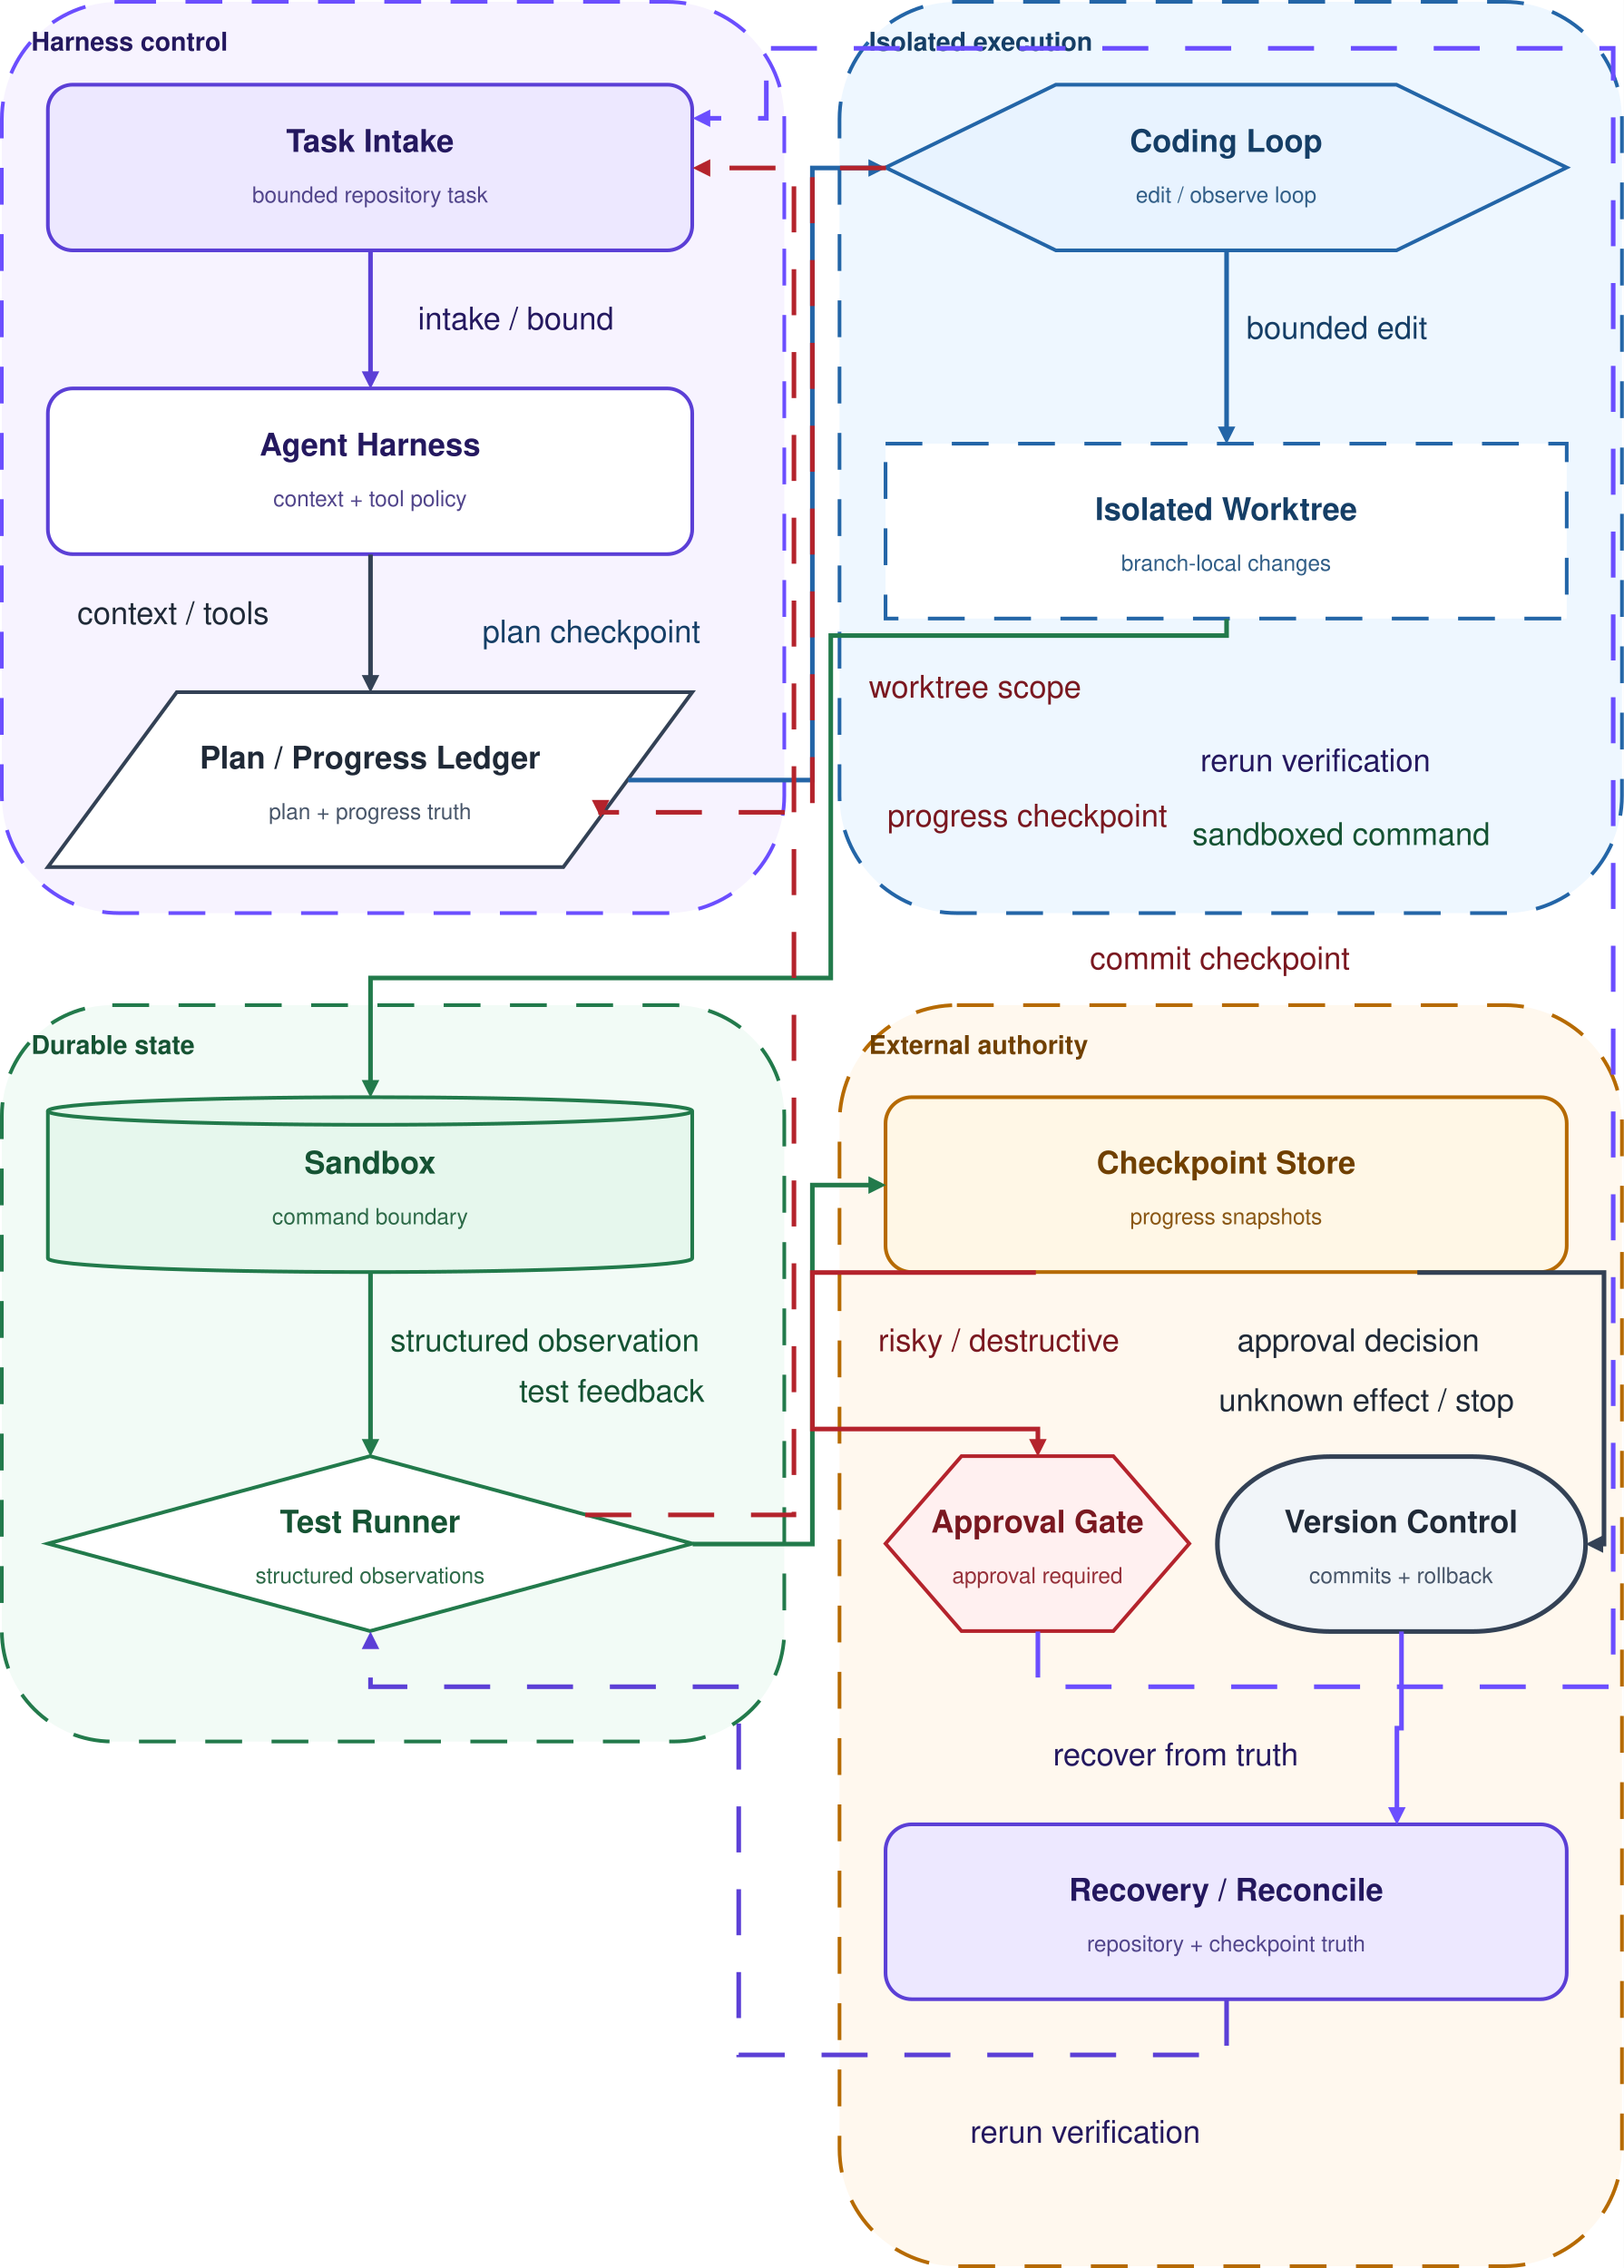
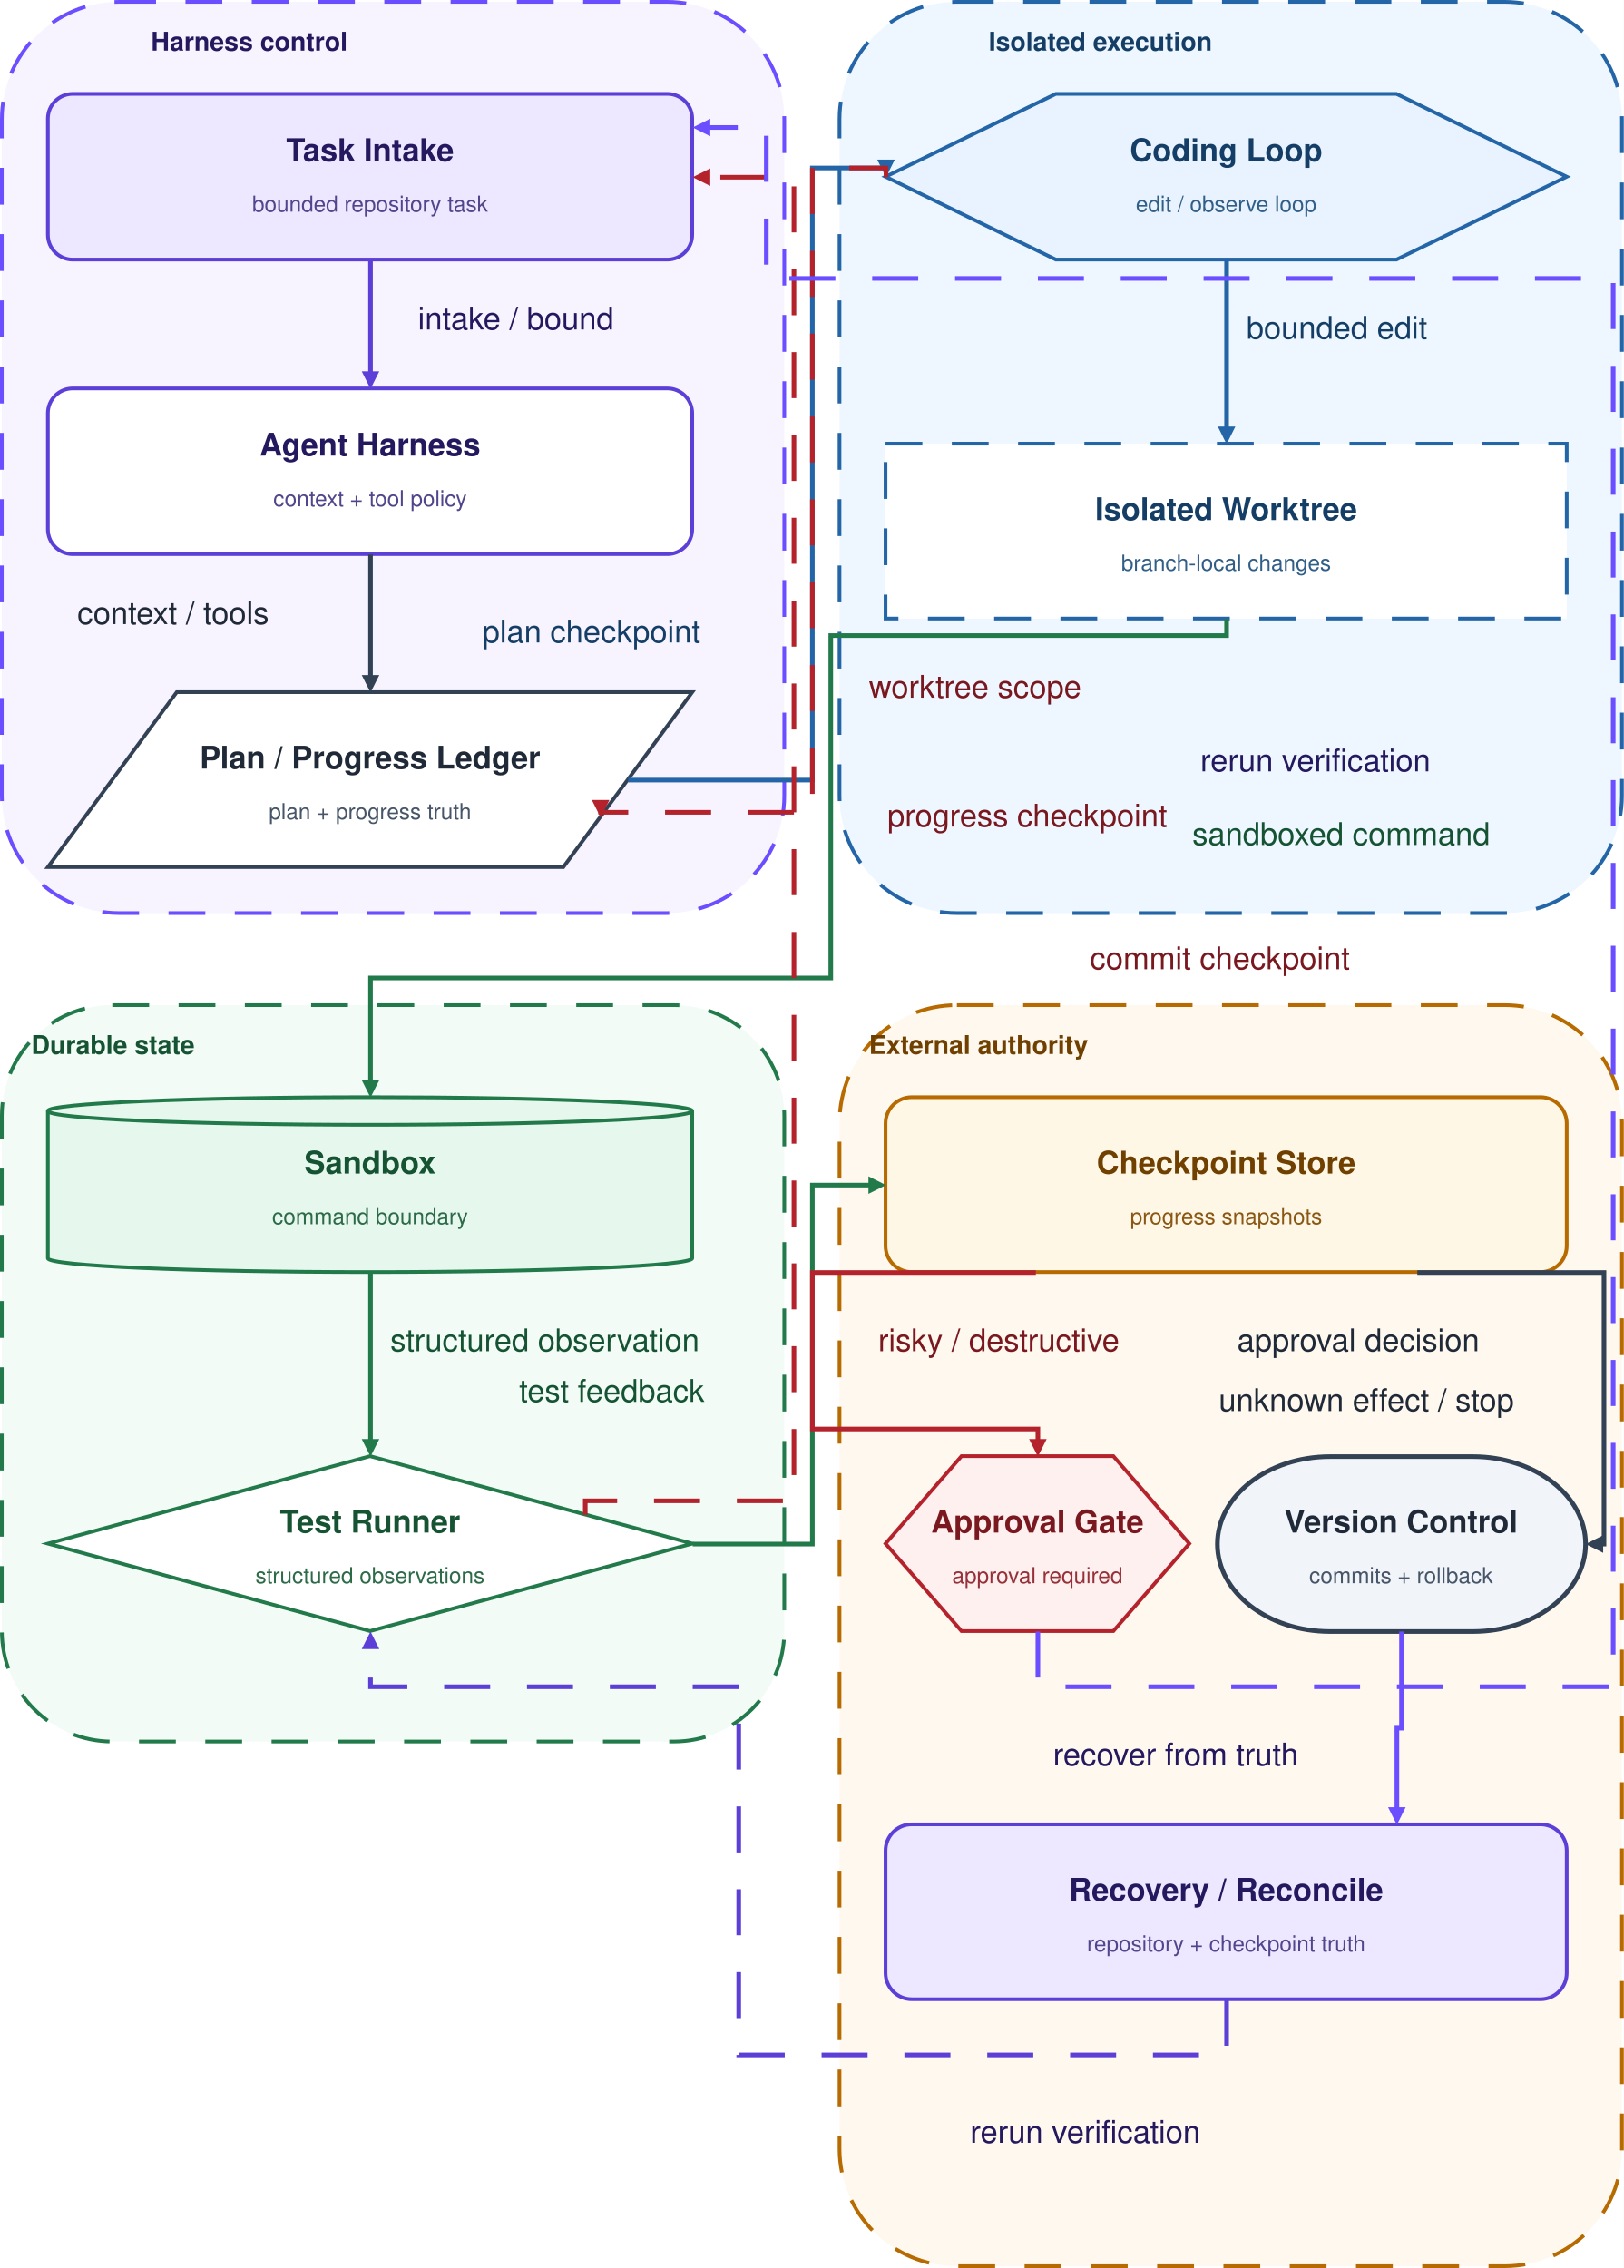
- <svg xmlns="http://www.w3.org/2000/svg" style="background:#fff;background-color:#fff;color-scheme:light" version="1.1" viewBox="0 0 1764 2464" role="img" aria-labelledby="long-running-coding-agent-title long-running-coding-agent-desc" data-source-sha256="a6babdfaa2c0c64e2d6d2e7bf95314b7bd96f525504ed4137e7889434c303cce" data-raw-sha256="6af9a18d1f5f53444a815b1fa4515deecced8ffe55053b9a1d8d52ec1abf30c9">
-   <style type="text/css">@supports (color: light-dark(#000, #fff)) { #ge-svg-EHeJmP2i03O4TAhAuiVe { --ge-adaptive-bg: light-dark(#ffffff, var(--ge-dark-color, #121212)); } }</style>
+ <svg xmlns="http://www.w3.org/2000/svg" style="background:#fff;background-color:#fff;color-scheme:light" version="1.1" viewBox="0 0 1764 2464" role="img" aria-labelledby="long-running-coding-agent-title long-running-coding-agent-desc" data-source-sha256="efee5aa66f905f6c624834c3c4e001d2659edfbd61cb2dd50f4712bf34ee3735" data-raw-sha256="200912026277f5bc51cf38735ca506a4529cecacd649fee135eb684d6272163c">
+   <style type="text/css">@supports (color: light-dark(#000, #fff)) { #ge-svg-z1A3mk6uD0RDm22-QeVE { --ge-adaptive-bg: light-dark(#ffffff, var(--ge-dark-color, #121212)); } }</style>
  <defs />
  <rect fill="#ffffff" width="100%" height="100%" x="0" y="0" style="fill: var(--ge-adaptive-bg, #ffffff);" />
  <g>
    <g data-cell-id="0">
      <g data-cell-id="1">
        <g data-cell-id="O_z5GWIOrLaeX1oQE0i6-1">
          <g>
            <rect x="2" y="2" width="850" height="990" rx="127.5" ry="127.5" fill="#f7f3ff" stroke="#6b4eff" stroke-width="4" stroke-dasharray="40 32" pointer-events="all" style="fill: light-dark(rgb(247, 243, 255), rgb(28, 25, 35)); stroke: light-dark(rgb(107, 78, 255), rgb(162, 137, 255));" />
          </g>
        </g>
        <g data-cell-id="O_z5GWIOrLaeX1oQE0i6-2">
          <g>
            <rect x="912" y="2" width="850" height="990" rx="127.5" ry="127.5" fill="#eef7ff" stroke="#2365a7" stroke-width="4" stroke-dasharray="40 32" pointer-events="all" style="fill: light-dark(rgb(238, 247, 255), rgb(20, 27, 34)); stroke: light-dark(rgb(35, 101, 167), rgb(109, 166, 222));" />
          </g>
        </g>
        <g data-cell-id="O_z5GWIOrLaeX1oQE0i6-3">
          <g>
            <rect x="2" y="1092" width="850" height="800" rx="120" ry="120" fill="#f2fbf6" stroke="#227a4b" stroke-width="4" stroke-dasharray="40 32" pointer-events="all" style="fill: light-dark(rgb(242, 251, 246), rgb(17, 25, 20)); stroke: light-dark(rgb(34, 122, 75), rgb(94, 170, 129));" />
          </g>
        </g>
        <g data-cell-id="O_z5GWIOrLaeX1oQE0i6-4">
          <g>
            <rect x="912" y="1092" width="850" height="1370" rx="127.5" ry="127.5" fill="#fff8ee" stroke="#b66a00" stroke-width="4" stroke-dasharray="40 32" pointer-events="all" style="fill: light-dark(rgb(255, 248, 238), rgb(29, 23, 15)); stroke: light-dark(rgb(182, 106, 0), rgb(197, 132, 41));" />
          </g>
        </g>
        <g data-cell-id="O_z5GWIOrLaeX1oQE0i6-5">
          <g>
-             <rect x="32" y="22" width="360" height="40" fill="none" stroke="none" pointer-events="all" />
+             <rect x="162" y="22" width="360" height="40" fill="none" stroke="none" pointer-events="all" />
          </g>
          <g>
            <g fill="#24185F" font-family="Helvetica" font-weight="bold" text-anchor="start" font-size="28px" style="fill: light-dark(rgb(36, 24, 95), rgb(214, 203, 255));">
-               <text x="34" y="55">Harness control</text>
+               <text x="164" y="55">Harness control</text>
            </g>
          </g>
        </g>
        <g data-cell-id="O_z5GWIOrLaeX1oQE0i6-6">
          <g>
-             <rect x="942" y="22" width="500" height="40" fill="none" stroke="none" pointer-events="all" />
+             <rect x="1072" y="22" width="500" height="40" fill="none" stroke="none" pointer-events="all" />
          </g>
          <g>
            <g fill="#153E66" font-family="Helvetica" font-weight="bold" text-anchor="start" font-size="28px" style="fill: light-dark(rgb(21, 62, 102), rgb(159, 194, 229));">
-               <text x="944" y="55">Isolated execution</text>
+               <text x="1074" y="55">Isolated execution</text>
            </g>
          </g>
        </g>
        <g data-cell-id="O_z5GWIOrLaeX1oQE0i6-7">
          <g>
            <rect x="32" y="1112" width="500" height="40" fill="none" stroke="none" pointer-events="all" />
          </g>
          <g>
            <g fill="#155333" font-family="Helvetica" font-weight="bold" text-anchor="start" font-size="28px" style="fill: light-dark(rgb(21, 83, 51), rgb(139, 192, 165));">
              <text x="34" y="1145">Durable state</text>
            </g>
          </g>
        </g>
        <g data-cell-id="O_z5GWIOrLaeX1oQE0i6-8">
          <g>
            <rect x="942" y="1112" width="500" height="40" fill="none" stroke="none" pointer-events="all" />
          </g>
          <g>
            <g fill="#704000" font-family="Helvetica" font-weight="bold" text-anchor="start" font-size="28px" style="fill: light-dark(rgb(112, 64, 0), rgb(214, 173, 118));">
              <text x="944" y="1145">External authority</text>
            </g>
          </g>
        </g>
        <g data-cell-id="O_z5GWIOrLaeX1oQE0i6-9">
          <g>
-             <rect x="52" y="92" width="700" height="180" rx="27" ry="27" fill="#ede8ff" stroke="#5b3fd6" stroke-width="4" pointer-events="all" style="fill: light-dark(rgb(237, 232, 255), rgb(38, 33, 53)); stroke: light-dark(rgb(91, 63, 214), rgb(178, 154, 255));" />
+             <rect x="52" y="102" width="700" height="180" rx="27" ry="27" fill="#ede8ff" stroke="#5b3fd6" stroke-width="4" pointer-events="all" style="fill: light-dark(rgb(237, 232, 255), rgb(38, 33, 53)); stroke: light-dark(rgb(91, 63, 214), rgb(178, 154, 255));" />
          </g>
        </g>
        <g data-cell-id="O_z5GWIOrLaeX1oQE0i6-10">
          <g>
-             <rect x="87" y="127" width="630" height="44" fill="none" stroke="none" pointer-events="all" />
+             <rect x="87" y="137" width="630" height="44" fill="none" stroke="none" pointer-events="all" />
          </g>
          <g>
            <g fill="#24185F" font-family="Helvetica" font-weight="bold" text-anchor="middle" font-size="34px" style="fill: light-dark(rgb(36, 24, 95), rgb(214, 203, 255));">
-               <text x="402" y="165">Task Intake</text>
+               <text x="402" y="175">Task Intake</text>
            </g>
          </g>
        </g>
        <g data-cell-id="O_z5GWIOrLaeX1oQE0i6-11">
          <g>
-             <rect x="87" y="193" width="630" height="32" fill="none" stroke="none" pointer-events="all" />
+             <rect x="87" y="203" width="630" height="32" fill="none" stroke="none" pointer-events="all" />
          </g>
          <g>
            <g fill="#51458B" font-family="Helvetica" text-anchor="middle" font-size="24px" style="fill: light-dark(rgb(81, 69, 139), rgb(176, 165, 225));">
-               <text x="402" y="220">bounded repository task</text>
+               <text x="402" y="230">bounded repository task</text>
            </g>
          </g>
        </g>
        <g data-cell-id="O_z5GWIOrLaeX1oQE0i6-12">
          <g>
            <rect x="52" y="422" width="700" height="180" rx="27" ry="27" fill="#ffffff" stroke="#5b3fd6" stroke-width="4" pointer-events="all" style="fill: light-dark(rgb(255, 255, 255), rgb(18, 18, 18)); stroke: light-dark(rgb(91, 63, 214), rgb(178, 154, 255));" />
          </g>
        </g>
        <g data-cell-id="O_z5GWIOrLaeX1oQE0i6-13">
          <g>
            <rect x="87" y="457" width="630" height="44" fill="none" stroke="none" pointer-events="all" />
          </g>
          <g>
            <g fill="#24185F" font-family="Helvetica" font-weight="bold" text-anchor="middle" font-size="34px" style="fill: light-dark(rgb(36, 24, 95), rgb(214, 203, 255));">
              <text x="402" y="495">Agent Harness</text>
            </g>
          </g>
        </g>
        <g data-cell-id="O_z5GWIOrLaeX1oQE0i6-14">
          <g>
            <rect x="87" y="523" width="630" height="32" fill="none" stroke="none" pointer-events="all" />
          </g>
          <g>
            <g fill="#51458B" font-family="Helvetica" text-anchor="middle" font-size="24px" style="fill: light-dark(rgb(81, 69, 139), rgb(176, 165, 225));">
              <text x="402" y="550">context + tool policy</text>
            </g>
          </g>
        </g>
        <g data-cell-id="O_z5GWIOrLaeX1oQE0i6-15">
          <g>
            <path d="M 52 942 L 192 752 L 752 752 L 612 942 Z" fill="#ffffff" stroke="#334155" stroke-width="4" stroke-miterlimit="10" pointer-events="all" style="fill: light-dark(rgb(255, 255, 255), rgb(18, 18, 18)); stroke: light-dark(rgb(51, 65, 85), rgb(172, 184, 201));" />
          </g>
        </g>
        <g data-cell-id="O_z5GWIOrLaeX1oQE0i6-16">
          <g>
            <rect x="87" y="797" width="630" height="44" fill="none" stroke="none" pointer-events="all" />
          </g>
          <g>
            <g fill="#1F2937" font-family="Helvetica" font-weight="bold" text-anchor="middle" font-size="34px" style="fill: light-dark(rgb(31, 41, 55), rgb(196, 204, 216));">
              <text x="402" y="835">Plan / Progress Ledger</text>
            </g>
          </g>
        </g>
        <g data-cell-id="O_z5GWIOrLaeX1oQE0i6-17">
          <g>
            <rect x="87" y="863" width="630" height="32" fill="none" stroke="none" pointer-events="all" />
          </g>
          <g>
            <g fill="#475569" font-family="Helvetica" text-anchor="middle" font-size="24px" style="fill: light-dark(rgb(71, 85, 105), rgb(155, 167, 184));">
              <text x="402" y="890">plan + progress truth</text>
            </g>
          </g>
        </g>
        <g data-cell-id="O_z5GWIOrLaeX1oQE0i6-18">
          <g>
-             <path d="M 1147 92 L 1517 92 L 1702 182 L 1517 272 L 1147 272 L 962 182 Z" fill="#e8f3ff" stroke="#2365a7" stroke-width="4" stroke-miterlimit="10" pointer-events="all" style="fill: light-dark(rgb(232, 243, 255), rgb(21, 31, 41)); stroke: light-dark(rgb(35, 101, 167), rgb(109, 166, 222));" />
+             <path d="M 1147 102 L 1517 102 L 1702 192 L 1517 282 L 1147 282 L 962 192 Z" fill="#e8f3ff" stroke="#2365a7" stroke-width="4" stroke-miterlimit="10" pointer-events="all" style="fill: light-dark(rgb(232, 243, 255), rgb(21, 31, 41)); stroke: light-dark(rgb(35, 101, 167), rgb(109, 166, 222));" />
          </g>
        </g>
        <g data-cell-id="O_z5GWIOrLaeX1oQE0i6-19">
          <g>
-             <rect x="1002" y="127" width="660" height="44" fill="none" stroke="none" pointer-events="all" />
+             <rect x="1002" y="137" width="660" height="44" fill="none" stroke="none" pointer-events="all" />
          </g>
          <g>
            <g fill="#153E66" font-family="Helvetica" font-weight="bold" text-anchor="middle" font-size="34px" style="fill: light-dark(rgb(21, 62, 102), rgb(159, 194, 229));">
-               <text x="1332" y="165">Coding Loop</text>
+               <text x="1332" y="175">Coding Loop</text>
            </g>
          </g>
        </g>
        <g data-cell-id="O_z5GWIOrLaeX1oQE0i6-20">
          <g>
-             <rect x="1002" y="193" width="660" height="32" fill="none" stroke="none" pointer-events="all" />
+             <rect x="1002" y="203" width="660" height="32" fill="none" stroke="none" pointer-events="all" />
          </g>
          <g>
            <g fill="#315E87" font-family="Helvetica" text-anchor="middle" font-size="24px" style="fill: light-dark(rgb(49, 94, 135), rgb(129, 168, 203));">
-               <text x="1332" y="220">edit / observe loop</text>
+               <text x="1332" y="230">edit / observe loop</text>
            </g>
          </g>
        </g>
        <g data-cell-id="O_z5GWIOrLaeX1oQE0i6-21">
          <g>
            <rect x="962" y="482" width="740" height="190" fill="#ffffff" stroke="#2365a7" stroke-width="4" stroke-dasharray="40 32" pointer-events="all" style="fill: light-dark(rgb(255, 255, 255), rgb(18, 18, 18)); stroke: light-dark(rgb(35, 101, 167), rgb(109, 166, 222));" />
          </g>
        </g>
        <g data-cell-id="O_z5GWIOrLaeX1oQE0i6-22">
          <g>
            <rect x="1002" y="527" width="660" height="44" fill="none" stroke="none" pointer-events="all" />
          </g>
          <g>
            <g fill="#153E66" font-family="Helvetica" font-weight="bold" text-anchor="middle" font-size="34px" style="fill: light-dark(rgb(21, 62, 102), rgb(159, 194, 229));">
              <text x="1332" y="565">Isolated Worktree</text>
            </g>
          </g>
        </g>
        <g data-cell-id="O_z5GWIOrLaeX1oQE0i6-23">
          <g>
            <rect x="1002" y="593" width="660" height="32" fill="none" stroke="none" pointer-events="all" />
          </g>
          <g>
            <g fill="#315E87" font-family="Helvetica" text-anchor="middle" font-size="24px" style="fill: light-dark(rgb(49, 94, 135), rgb(129, 168, 203));">
              <text x="1332" y="620">branch-local changes</text>
            </g>
          </g>
        </g>
        <g data-cell-id="O_z5GWIOrLaeX1oQE0i6-24">
          <g>
            <path d="M 52 1207 C 52 1198.72 208.7 1192 402 1192 C 494.83 1192 583.85 1193.58 649.49 1196.39 C 715.13 1199.21 752 1203.02 752 1207 L 752 1367 C 752 1375.28 595.3 1382 402 1382 C 208.7 1382 52 1375.28 52 1367 Z" fill="#e6f7ed" stroke="#227a4b" stroke-width="4" stroke-miterlimit="10" pointer-events="all" style="fill: light-dark(rgb(230, 247, 237), rgb(18, 32, 24)); stroke: light-dark(rgb(34, 122, 75), rgb(94, 170, 129));" />
            <path d="M 752 1207 C 752 1215.28 595.3 1222 402 1222 C 208.7 1222 52 1215.28 52 1207" fill="none" stroke="#227a4b" stroke-width="4" stroke-miterlimit="10" pointer-events="all" style="stroke: light-dark(rgb(34, 122, 75), rgb(94, 170, 129));" />
          </g>
        </g>
        <g data-cell-id="O_z5GWIOrLaeX1oQE0i6-25">
          <g>
            <rect x="87" y="1237" width="630" height="44" fill="none" stroke="none" pointer-events="all" />
          </g>
          <g>
            <g fill="#155333" font-family="Helvetica" font-weight="bold" text-anchor="middle" font-size="34px" style="fill: light-dark(rgb(21, 83, 51), rgb(139, 192, 165));">
              <text x="402" y="1275">Sandbox</text>
            </g>
          </g>
        </g>
        <g data-cell-id="O_z5GWIOrLaeX1oQE0i6-26">
          <g>
            <rect x="87" y="1303" width="630" height="32" fill="none" stroke="none" pointer-events="all" />
          </g>
          <g>
            <g fill="#2D6A48" font-family="Helvetica" text-anchor="middle" font-size="24px" style="fill: light-dark(rgb(45, 106, 72), rgb(120, 172, 143));">
              <text x="402" y="1330">command boundary</text>
            </g>
          </g>
        </g>
        <g data-cell-id="O_z5GWIOrLaeX1oQE0i6-27">
          <g>
            <path d="M 402 1582 L 752 1677 L 402 1772 L 52 1677 Z" fill="#ffffff" stroke="#227a4b" stroke-width="4" stroke-miterlimit="10" pointer-events="all" style="fill: light-dark(rgb(255, 255, 255), rgb(18, 18, 18)); stroke: light-dark(rgb(34, 122, 75), rgb(94, 170, 129));" />
          </g>
        </g>
        <g data-cell-id="O_z5GWIOrLaeX1oQE0i6-28">
          <g>
            <rect x="122" y="1627" width="560" height="44" fill="none" stroke="none" pointer-events="all" />
          </g>
          <g>
            <g fill="#155333" font-family="Helvetica" font-weight="bold" text-anchor="middle" font-size="34px" style="fill: light-dark(rgb(21, 83, 51), rgb(139, 192, 165));">
              <text x="402" y="1665">Test Runner</text>
            </g>
          </g>
        </g>
        <g data-cell-id="O_z5GWIOrLaeX1oQE0i6-29">
          <g>
            <rect x="122" y="1693" width="560" height="32" fill="none" stroke="none" pointer-events="all" />
          </g>
          <g>
            <g fill="#2D6A48" font-family="Helvetica" text-anchor="middle" font-size="24px" style="fill: light-dark(rgb(45, 106, 72), rgb(120, 172, 143));">
              <text x="402" y="1720">structured observations</text>
            </g>
          </g>
        </g>
        <g data-cell-id="O_z5GWIOrLaeX1oQE0i6-30">
          <g>
            <rect x="962" y="1192" width="740" height="190" rx="28.5" ry="28.5" fill="#fff7e6" stroke="#b66a00" stroke-width="4" pointer-events="all" style="fill: light-dark(rgb(255, 247, 230), rgb(31, 24, 10)); stroke: light-dark(rgb(182, 106, 0), rgb(197, 132, 41));" />
          </g>
        </g>
        <g data-cell-id="O_z5GWIOrLaeX1oQE0i6-31">
          <g>
            <rect x="1002" y="1237" width="660" height="44" fill="none" stroke="none" pointer-events="all" />
          </g>
          <g>
            <g fill="#704000" font-family="Helvetica" font-weight="bold" text-anchor="middle" font-size="34px" style="fill: light-dark(rgb(112, 64, 0), rgb(214, 173, 118));">
              <text x="1332" y="1275">Checkpoint Store</text>
            </g>
          </g>
        </g>
        <g data-cell-id="O_z5GWIOrLaeX1oQE0i6-32">
          <g>
            <rect x="1002" y="1303" width="660" height="32" fill="none" stroke="none" pointer-events="all" />
          </g>
          <g>
            <g fill="#8A5714" font-family="Helvetica" text-anchor="middle" font-size="24px" style="fill: light-dark(rgb(138, 87, 20), rgb(196, 152, 94));">
              <text x="1332" y="1330">progress snapshots</text>
            </g>
          </g>
        </g>
        <g data-cell-id="O_z5GWIOrLaeX1oQE0i6-33">
          <g>
            <path d="M 1044.5 1582 L 1209.5 1582 L 1292 1677 L 1209.5 1772 L 1044.5 1772 L 962 1677 Z" fill="#fff0f0" stroke="#b4232c" stroke-width="4" stroke-miterlimit="10" pointer-events="all" style="fill: light-dark(rgb(255, 240, 240), rgb(38, 25, 25)); stroke: light-dark(rgb(180, 35, 44), rgb(255, 153, 161));" />
          </g>
        </g>
        <g data-cell-id="O_z5GWIOrLaeX1oQE0i6-34">
          <g>
            <rect x="994" y="1627" width="266" height="44" fill="none" stroke="none" pointer-events="all" />
          </g>
          <g>
            <g fill="#7A1820" font-family="Helvetica" font-weight="bold" text-anchor="middle" font-size="34px" style="fill: light-dark(rgb(122, 24, 32), rgb(255, 180, 187));">
              <text x="1127" y="1665">Approval Gate</text>
            </g>
          </g>
        </g>
        <g data-cell-id="O_z5GWIOrLaeX1oQE0i6-35">
          <g>
            <rect x="994" y="1693" width="266" height="32" fill="none" stroke="none" pointer-events="all" />
          </g>
          <g>
            <g fill="#96313A" font-family="Helvetica" text-anchor="middle" font-size="24px" style="fill: light-dark(rgb(150, 49, 58), rgb(244, 157, 165));">
              <text x="1127" y="1720">approval required</text>
            </g>
          </g>
        </g>
        <g data-cell-id="O_z5GWIOrLaeX1oQE0i6-36">
          <g transform="translate(0.5,0.5)">
            <path d="M 1444.45 1582 L 1599.55 1582 C 1667.18 1582 1722 1624.53 1722 1677 C 1722 1729.47 1667.18 1772 1599.55 1772 L 1444.45 1772 C 1376.82 1772 1322 1729.47 1322 1677 C 1322 1624.53 1376.82 1582 1444.45 1582 Z" fill="#f1f5f9" stroke="#334155" stroke-width="5" stroke-miterlimit="10" pointer-events="all" style="fill: light-dark(rgb(241, 245, 249), rgb(23, 27, 30)); stroke: light-dark(rgb(51, 65, 85), rgb(172, 184, 201));" />
          </g>
        </g>
        <g data-cell-id="O_z5GWIOrLaeX1oQE0i6-37">
          <g>
            <rect x="1352" y="1627" width="340" height="44" fill="none" stroke="none" pointer-events="all" />
          </g>
          <g>
            <g fill="#1F2937" font-family="Helvetica" font-weight="bold" text-anchor="middle" font-size="34px" style="fill: light-dark(rgb(31, 41, 55), rgb(196, 204, 216));">
              <text x="1522" y="1665">Version Control</text>
            </g>
          </g>
        </g>
        <g data-cell-id="O_z5GWIOrLaeX1oQE0i6-38">
          <g>
            <rect x="1352" y="1693" width="340" height="32" fill="none" stroke="none" pointer-events="all" />
          </g>
          <g>
            <g fill="#475569" font-family="Helvetica" text-anchor="middle" font-size="24px" style="fill: light-dark(rgb(71, 85, 105), rgb(155, 167, 184));">
              <text x="1522" y="1720">commits + rollback</text>
            </g>
          </g>
        </g>
        <g data-cell-id="O_z5GWIOrLaeX1oQE0i6-39">
          <g transform="translate(0.5,0.5)">
-             <path d="M 402 272 L 402 405.41" fill="none" stroke="#5b3fd6" stroke-width="5" stroke-miterlimit="10" pointer-events="stroke" style="stroke: light-dark(rgb(91, 63, 214), rgb(178, 154, 255));" />
+             <path d="M 402 282 L 402 405.41" fill="none" stroke="#5b3fd6" stroke-width="5" stroke-miterlimit="10" pointer-events="stroke" style="stroke: light-dark(rgb(91, 63, 214), rgb(178, 154, 255));" />
            <path d="M 402 416.41 L 396.5 405.41 L 407.5 405.41 Z" fill="#5b3fd6" stroke="#5b3fd6" stroke-width="5" stroke-miterlimit="10" pointer-events="all" style="fill: light-dark(rgb(91, 63, 214), rgb(178, 154, 255)); stroke: light-dark(rgb(91, 63, 214), rgb(178, 154, 255));" />
          </g>
        </g>
        <g data-cell-id="O_z5GWIOrLaeX1oQE0i6-40">
          <g>
            <rect x="452" y="322" width="300" height="40" fill="none" stroke="none" pointer-events="all" />
          </g>
          <g>
            <g fill="#24185F" font-family="Helvetica" text-anchor="start" font-size="34px" style="fill: light-dark(rgb(36, 24, 95), rgb(214, 203, 255));">
              <text x="454" y="358">intake / bound</text>
            </g>
          </g>
        </g>
        <g data-cell-id="O_z5GWIOrLaeX1oQE0i6-41">
          <g transform="translate(0.5,0.5)">
            <path d="M 402 602 L 402 735.41" fill="none" stroke="#334155" stroke-width="5" stroke-miterlimit="10" pointer-events="stroke" style="stroke: light-dark(rgb(51, 65, 85), rgb(172, 184, 201));" />
            <path d="M 402 746.41 L 396.5 735.41 L 407.5 735.41 Z" fill="#334155" stroke="#334155" stroke-width="5" stroke-miterlimit="10" pointer-events="all" style="fill: light-dark(rgb(51, 65, 85), rgb(172, 184, 201)); stroke: light-dark(rgb(51, 65, 85), rgb(172, 184, 201));" />
          </g>
        </g>
        <g data-cell-id="O_z5GWIOrLaeX1oQE0i6-42">
          <g>
            <rect x="82" y="642" width="150" height="40" fill="none" stroke="none" pointer-events="all" />
          </g>
          <g>
            <g fill="#1F2937" font-family="Helvetica" text-anchor="start" font-size="34px" style="fill: light-dark(rgb(31, 41, 55), rgb(196, 204, 216));">
              <text x="84" y="678">context / tools</text>
            </g>
          </g>
        </g>
        <g data-cell-id="O_z5GWIOrLaeX1oQE0i6-43">
          <g transform="translate(0.5,0.5)">
-             <path d="M 682 847 L 882 847 L 882 182 L 945.41 182" fill="none" stroke="#2365a7" stroke-width="5" stroke-miterlimit="10" pointer-events="stroke" style="stroke: light-dark(rgb(35, 101, 167), rgb(109, 166, 222));" />
-             <path d="M 956.41 182 L 945.41 187.5 L 945.41 176.5 Z" fill="#2365a7" stroke="#2365a7" stroke-width="5" stroke-miterlimit="10" pointer-events="all" style="fill: light-dark(rgb(35, 101, 167), rgb(109, 166, 222)); stroke: light-dark(rgb(35, 101, 167), rgb(109, 166, 222));" />
+             <path d="M 682 847 L 882 847 L 882 182 L 962 182 L 962 175.41" fill="none" stroke="#2365a7" stroke-width="5" stroke-miterlimit="10" pointer-events="stroke" style="stroke: light-dark(rgb(35, 101, 167), rgb(109, 166, 222));" />
+             <path d="M 962 186.41 L 956.5 175.41 L 967.5 175.41 Z" fill="#2365a7" stroke="#2365a7" stroke-width="5" stroke-miterlimit="10" pointer-events="all" style="fill: light-dark(rgb(35, 101, 167), rgb(109, 166, 222)); stroke: light-dark(rgb(35, 101, 167), rgb(109, 166, 222));" />
          </g>
        </g>
        <g data-cell-id="O_z5GWIOrLaeX1oQE0i6-44">
          <g>
            <rect x="522" y="662" width="270" height="40" fill="none" stroke="none" pointer-events="all" />
          </g>
          <g>
            <g fill="#153E66" font-family="Helvetica" text-anchor="start" font-size="34px" style="fill: light-dark(rgb(21, 62, 102), rgb(159, 194, 229));">
              <text x="524" y="698">plan checkpoint</text>
            </g>
          </g>
        </g>
        <g data-cell-id="O_z5GWIOrLaeX1oQE0i6-45">
          <g transform="translate(0.5,0.5)">
-             <path d="M 1332 272 L 1332 465.41" fill="none" stroke="#2365a7" stroke-width="5" stroke-miterlimit="10" pointer-events="stroke" style="stroke: light-dark(rgb(35, 101, 167), rgb(109, 166, 222));" />
+             <path d="M 1332 282 L 1332 465.41" fill="none" stroke="#2365a7" stroke-width="5" stroke-miterlimit="10" pointer-events="stroke" style="stroke: light-dark(rgb(35, 101, 167), rgb(109, 166, 222));" />
            <path d="M 1332 476.41 L 1326.5 465.41 L 1337.5 465.41 Z" fill="#2365a7" stroke="#2365a7" stroke-width="5" stroke-miterlimit="10" pointer-events="all" style="fill: light-dark(rgb(35, 101, 167), rgb(109, 166, 222)); stroke: light-dark(rgb(35, 101, 167), rgb(109, 166, 222));" />
          </g>
        </g>
        <g data-cell-id="O_z5GWIOrLaeX1oQE0i6-46">
          <g>
            <rect x="1352" y="332" width="300" height="40" fill="none" stroke="none" pointer-events="all" />
          </g>
          <g>
            <g fill="#153E66" font-family="Helvetica" text-anchor="start" font-size="34px" style="fill: light-dark(rgb(21, 62, 102), rgb(159, 194, 229));">
              <text x="1354" y="368">bounded edit</text>
            </g>
          </g>
        </g>
        <g data-cell-id="O_z5GWIOrLaeX1oQE0i6-47">
          <g transform="translate(0.5,0.5)">
-             <path d="M 962 182 L 882 182 L 882 882 L 652 882 L 652 871.12" fill="none" stroke="#b4232c" stroke-width="5" stroke-miterlimit="10" stroke-dasharray="50 40" pointer-events="stroke" style="stroke: light-dark(rgb(180, 35, 44), rgb(255, 153, 161));" />
+             <path d="M 962 192 L 962 182 L 882 182 L 882 882 L 652 882 L 652 871.12" fill="none" stroke="#b4232c" stroke-width="5" stroke-miterlimit="10" stroke-dasharray="50 40" pointer-events="stroke" style="stroke: light-dark(rgb(180, 35, 44), rgb(255, 153, 161));" />
            <path d="M 652 882.12 L 646.5 871.12 L 657.5 871.12 Z" fill="#b4232c" stroke="#b4232c" stroke-width="5" stroke-miterlimit="10" pointer-events="all" style="fill: light-dark(rgb(180, 35, 44), rgb(255, 153, 161)); stroke: light-dark(rgb(180, 35, 44), rgb(255, 153, 161));" />
          </g>
        </g>
        <g data-cell-id="O_z5GWIOrLaeX1oQE0i6-48">
          <g>
            <rect x="942" y="722" width="300" height="40" fill="none" stroke="none" pointer-events="all" />
          </g>
          <g>
            <g fill="#7A1820" font-family="Helvetica" text-anchor="start" font-size="34px" style="fill: light-dark(rgb(122, 24, 32), rgb(255, 180, 187));">
              <text x="944" y="758">worktree scope</text>
            </g>
          </g>
        </g>
        <g data-cell-id="O_z5GWIOrLaeX1oQE0i6-49">
          <g transform="translate(0.5,0.5)">
            <path d="M 1332 672 L 1332 690 L 902 690 L 902 1062 L 402 1062 L 402 1175.41" fill="none" stroke="#227a4b" stroke-width="5" stroke-miterlimit="10" pointer-events="stroke" style="stroke: light-dark(rgb(34, 122, 75), rgb(94, 170, 129));" />
            <path d="M 402 1186.41 L 396.5 1175.41 L 407.5 1175.41 Z" fill="#227a4b" stroke="#227a4b" stroke-width="5" stroke-miterlimit="10" pointer-events="all" style="fill: light-dark(rgb(34, 122, 75), rgb(94, 170, 129)); stroke: light-dark(rgb(34, 122, 75), rgb(94, 170, 129));" />
          </g>
        </g>
        <g data-cell-id="O_z5GWIOrLaeX1oQE0i6-50">
          <g>
            <rect x="1232" y="882" width="450" height="40" fill="none" stroke="none" pointer-events="all" />
          </g>
          <g>
            <g fill="#155333" font-family="Helvetica" text-anchor="middle" font-size="34px" style="fill: light-dark(rgb(21, 83, 51), rgb(139, 192, 165));">
              <text x="1457" y="918">sandboxed command</text>
            </g>
          </g>
        </g>
        <g data-cell-id="O_z5GWIOrLaeX1oQE0i6-51">
          <g transform="translate(0.5,0.5)">
            <path d="M 402 1382 L 402 1565.41" fill="none" stroke="#227a4b" stroke-width="5" stroke-miterlimit="10" pointer-events="stroke" style="stroke: light-dark(rgb(34, 122, 75), rgb(94, 170, 129));" />
            <path d="M 402 1576.41 L 396.5 1565.41 L 407.5 1565.41 Z" fill="#227a4b" stroke="#227a4b" stroke-width="5" stroke-miterlimit="10" pointer-events="all" style="fill: light-dark(rgb(34, 122, 75), rgb(94, 170, 129)); stroke: light-dark(rgb(34, 122, 75), rgb(94, 170, 129));" />
          </g>
        </g>
        <g data-cell-id="O_z5GWIOrLaeX1oQE0i6-52">
          <g>
            <rect x="422" y="1432" width="320" height="40" fill="none" stroke="none" pointer-events="all" />
          </g>
          <g>
            <g fill="#155333" font-family="Helvetica" text-anchor="start" font-size="34px" style="fill: light-dark(rgb(21, 83, 51), rgb(139, 192, 165));">
              <text x="424" y="1468">structured observation</text>
            </g>
          </g>
        </g>
        <g data-cell-id="O_z5GWIOrLaeX1oQE0i6-53">
          <g transform="translate(0.5,0.5)">
            <path d="M 752 1677 L 882 1677 L 882 1287 L 945.41 1287" fill="none" stroke="#227a4b" stroke-width="5" stroke-miterlimit="10" pointer-events="stroke" style="stroke: light-dark(rgb(34, 122, 75), rgb(94, 170, 129));" />
            <path d="M 956.41 1287 L 945.41 1292.5 L 945.41 1281.5 Z" fill="#227a4b" stroke="#227a4b" stroke-width="5" stroke-miterlimit="10" pointer-events="all" style="fill: light-dark(rgb(34, 122, 75), rgb(94, 170, 129)); stroke: light-dark(rgb(34, 122, 75), rgb(94, 170, 129));" />
          </g>
        </g>
        <g data-cell-id="O_z5GWIOrLaeX1oQE0i6-54">
          <g>
            <rect x="562" y="1487" width="290" height="40" fill="none" stroke="none" pointer-events="all" />
          </g>
          <g>
            <g fill="#155333" font-family="Helvetica" text-anchor="start" font-size="34px" style="fill: light-dark(rgb(21, 83, 51), rgb(139, 192, 165));">
              <text x="564" y="1523">test feedback</text>
            </g>
          </g>
        </g>
        <g data-cell-id="O_z5GWIOrLaeX1oQE0i6-55">
          <g transform="translate(0.5,0.5)">
-             <path d="M 635.33 1645.33 L 862 1645.3 L 862 1630 L 862 182 L 768.59 182" fill="none" stroke="#b4232c" stroke-width="5" stroke-miterlimit="10" stroke-dasharray="50 40" pointer-events="stroke" style="stroke: light-dark(rgb(180, 35, 44), rgb(255, 153, 161));" />
-             <path d="M 757.59 182 L 768.59 176.5 L 768.59 187.5 Z" fill="#b4232c" stroke="#b4232c" stroke-width="5" stroke-miterlimit="10" pointer-events="all" style="fill: light-dark(rgb(180, 35, 44), rgb(255, 153, 161)); stroke: light-dark(rgb(180, 35, 44), rgb(255, 153, 161));" />
+             <path d="M 635.33 1645.33 L 635.3 1630 L 862 1630 L 862 1032 L 862 192 L 768.59 192" fill="none" stroke="#b4232c" stroke-width="5" stroke-miterlimit="10" stroke-dasharray="50 40" pointer-events="stroke" style="stroke: light-dark(rgb(180, 35, 44), rgb(255, 153, 161));" />
+             <path d="M 757.59 192 L 768.59 186.5 L 768.59 197.5 Z" fill="#b4232c" stroke="#b4232c" stroke-width="5" stroke-miterlimit="10" pointer-events="all" style="fill: light-dark(rgb(180, 35, 44), rgb(255, 153, 161)); stroke: light-dark(rgb(180, 35, 44), rgb(255, 153, 161));" />
          </g>
        </g>
        <g data-cell-id="O_z5GWIOrLaeX1oQE0i6-56">
          <g>
            <rect x="962" y="862" width="300" height="40" fill="none" stroke="none" pointer-events="all" />
          </g>
          <g>
            <g fill="#7A1820" font-family="Helvetica" text-anchor="start" font-size="34px" style="fill: light-dark(rgb(122, 24, 32), rgb(255, 180, 187));">
              <text x="964" y="898">progress checkpoint</text>
            </g>
          </g>
        </g>
        <g data-cell-id="O_z5GWIOrLaeX1oQE0i6-57">
          <g>
            <rect x="1182" y="1017" width="390" height="40" fill="none" stroke="none" pointer-events="all" />
          </g>
          <g>
            <g fill="#7A1820" font-family="Helvetica" text-anchor="start" font-size="34px" style="fill: light-dark(rgb(122, 24, 32), rgb(255, 180, 187));">
              <text x="1184" y="1053">commit checkpoint</text>
            </g>
          </g>
        </g>
        <g data-cell-id="O_z5GWIOrLaeX1oQE0i6-58">
          <g transform="translate(0.5,0.5)">
            <path d="M 1124.8 1382 L 882 1382 L 882 1552 L 1127 1552 L 1127 1565.41" fill="none" stroke="#b4232c" stroke-width="5" stroke-miterlimit="10" pointer-events="stroke" style="stroke: light-dark(rgb(180, 35, 44), rgb(255, 153, 161));" />
            <path d="M 1127 1576.41 L 1121.5 1565.41 L 1132.5 1565.41 Z" fill="#b4232c" stroke="#b4232c" stroke-width="5" stroke-miterlimit="10" pointer-events="all" style="fill: light-dark(rgb(180, 35, 44), rgb(255, 153, 161)); stroke: light-dark(rgb(180, 35, 44), rgb(255, 153, 161));" />
          </g>
        </g>
        <g data-cell-id="O_z5GWIOrLaeX1oQE0i6-59">
          <g>
            <rect x="952" y="1432" width="370" height="40" fill="none" stroke="none" pointer-events="all" />
          </g>
          <g>
            <g fill="#7A1820" font-family="Helvetica" text-anchor="start" font-size="34px" style="fill: light-dark(rgb(122, 24, 32), rgb(255, 180, 187));">
              <text x="954" y="1468">risky / destructive</text>
            </g>
          </g>
        </g>
        <g data-cell-id="O_z5GWIOrLaeX1oQE0i6-60">
          <g transform="translate(0.5,0.5)">
            <path d="M 1539.2 1382 L 1742 1382 L 1742 1677 L 1738.59 1677" fill="none" stroke="#334155" stroke-width="5" stroke-miterlimit="10" pointer-events="stroke" style="stroke: light-dark(rgb(51, 65, 85), rgb(172, 184, 201));" />
            <path d="M 1727.59 1677 L 1738.59 1671.5 L 1738.59 1682.5 Z" fill="#334155" stroke="#334155" stroke-width="5" stroke-miterlimit="10" pointer-events="all" style="fill: light-dark(rgb(51, 65, 85), rgb(172, 184, 201)); stroke: light-dark(rgb(51, 65, 85), rgb(172, 184, 201));" />
          </g>
        </g>
        <g data-cell-id="O_z5GWIOrLaeX1oQE0i6-61">
          <g>
            <rect x="1342" y="1432" width="310" height="40" fill="none" stroke="none" pointer-events="all" />
          </g>
          <g>
            <g fill="#1F2937" font-family="Helvetica" text-anchor="start" font-size="34px" style="fill: light-dark(rgb(31, 41, 55), rgb(196, 204, 216));">
              <text x="1344" y="1468">approval decision</text>
            </g>
          </g>
        </g>
        <g data-cell-id="O_z5GWIOrLaeX1oQE0i6-62">
          <g>
            <rect x="1322" y="1497" width="190" height="40" fill="none" stroke="none" pointer-events="all" />
          </g>
          <g>
            <g fill="#1F2937" font-family="Helvetica" text-anchor="start" font-size="34px" style="fill: light-dark(rgb(31, 41, 55), rgb(196, 204, 216));">
              <text x="1324" y="1533">unknown effect / stop</text>
            </g>
          </g>
        </g>
        <g data-cell-id="O_z5GWIOrLaeX1oQE0i6-63">
          <g transform="translate(0.5,0.5)">
-             <path d="M 1127 1772 L 1127 1832 L 1752 1832 L 1752 52 L 832 52 L 832 128 L 768.59 128" fill="none" stroke="#6b4eff" stroke-width="5" stroke-miterlimit="10" stroke-dasharray="50 40" pointer-events="stroke" style="stroke: light-dark(rgb(107, 78, 255), rgb(162, 137, 255));" />
-             <path d="M 757.59 128 L 768.59 122.5 L 768.59 133.5 Z" fill="#6b4eff" stroke="#6b4eff" stroke-width="5" stroke-miterlimit="10" pointer-events="all" style="fill: light-dark(rgb(107, 78, 255), rgb(162, 137, 255)); stroke: light-dark(rgb(107, 78, 255), rgb(162, 137, 255));" />
+             <path d="M 1127 1772 L 1127 1832 L 1752 1832 L 1752 302 L 832 302 L 832 138 L 768.59 138" fill="none" stroke="#6b4eff" stroke-width="5" stroke-miterlimit="10" stroke-dasharray="50 40" pointer-events="stroke" style="stroke: light-dark(rgb(107, 78, 255), rgb(162, 137, 255));" />
+             <path d="M 757.59 138 L 768.59 132.5 L 768.59 143.5 Z" fill="#6b4eff" stroke="#6b4eff" stroke-width="5" stroke-miterlimit="10" pointer-events="all" style="fill: light-dark(rgb(107, 78, 255), rgb(162, 137, 255)); stroke: light-dark(rgb(107, 78, 255), rgb(162, 137, 255));" />
          </g>
        </g>
        <g data-cell-id="O_z5GWIOrLaeX1oQE0i6-64">
          <g>
            <rect x="1302" y="802" width="400" height="40" fill="none" stroke="none" pointer-events="all" />
          </g>
          <g>
            <g fill="#24185F" font-family="Helvetica" text-anchor="start" font-size="34px" style="fill: light-dark(rgb(36, 24, 95), rgb(214, 203, 255));">
              <text x="1304" y="838">rerun verification</text>
            </g>
          </g>
        </g>
        <g data-cell-id="O_z5GWIOrLaeX1oQE0i6-65">
          <g>
            <rect x="962" y="1982" width="740" height="190" rx="28.5" ry="28.5" fill="#ede8ff" stroke="#5b3fd6" stroke-width="4" pointer-events="all" style="fill: light-dark(rgb(237, 232, 255), rgb(38, 33, 53)); stroke: light-dark(rgb(91, 63, 214), rgb(178, 154, 255));" />
          </g>
        </g>
        <g data-cell-id="O_z5GWIOrLaeX1oQE0i6-66">
          <g>
            <rect x="1002" y="2027" width="660" height="44" fill="none" stroke="none" pointer-events="all" />
          </g>
          <g>
            <g fill="#24185F" font-family="Helvetica" font-weight="bold" text-anchor="middle" font-size="34px" style="fill: light-dark(rgb(36, 24, 95), rgb(214, 203, 255));">
              <text x="1332" y="2065">Recovery / Reconcile</text>
            </g>
          </g>
        </g>
        <g data-cell-id="O_z5GWIOrLaeX1oQE0i6-67">
          <g>
            <rect x="1002" y="2093" width="660" height="32" fill="none" stroke="none" pointer-events="all" />
          </g>
          <g>
            <g fill="#51458B" font-family="Helvetica" text-anchor="middle" font-size="24px" style="fill: light-dark(rgb(81, 69, 139), rgb(176, 165, 225));">
              <text x="1332" y="2120">repository + checkpoint truth</text>
            </g>
          </g>
        </g>
        <g data-cell-id="O_z5GWIOrLaeX1oQE0i6-68">
          <g transform="translate(0.5,0.5)">
            <path d="M 1522 1772 L 1522 1877 L 1517 1877 L 1517 1965.41" fill="none" stroke="#6b4eff" stroke-width="5" stroke-miterlimit="10" pointer-events="stroke" style="stroke: light-dark(rgb(107, 78, 255), rgb(162, 137, 255));" />
            <path d="M 1517 1976.41 L 1511.5 1965.41 L 1522.5 1965.41 Z" fill="#6b4eff" stroke="#6b4eff" stroke-width="5" stroke-miterlimit="10" pointer-events="all" style="fill: light-dark(rgb(107, 78, 255), rgb(162, 137, 255)); stroke: light-dark(rgb(107, 78, 255), rgb(162, 137, 255));" />
          </g>
        </g>
        <g data-cell-id="O_z5GWIOrLaeX1oQE0i6-69">
          <g>
            <rect x="1142" y="1882" width="310" height="40" fill="none" stroke="none" pointer-events="all" />
          </g>
          <g>
            <g fill="#24185F" font-family="Helvetica" text-anchor="start" font-size="34px" style="fill: light-dark(rgb(36, 24, 95), rgb(214, 203, 255));">
              <text x="1144" y="1918">recover from truth</text>
            </g>
          </g>
        </g>
        <g data-cell-id="O_z5GWIOrLaeX1oQE0i6-70">
          <g transform="translate(0.5,0.5)">
            <path d="M 1332 2172 L 1332 2232 L 802 2232 L 802 1832 L 402 1832 L 402 1788.59" fill="none" stroke="#5b3fd6" stroke-width="5" stroke-miterlimit="10" stroke-dasharray="50 40" pointer-events="stroke" style="stroke: light-dark(rgb(91, 63, 214), rgb(178, 154, 255));" />
            <path d="M 402 1777.59 L 407.5 1788.59 L 396.5 1788.59 Z" fill="#5b3fd6" stroke="#5b3fd6" stroke-width="5" stroke-miterlimit="10" pointer-events="all" style="fill: light-dark(rgb(91, 63, 214), rgb(178, 154, 255)); stroke: light-dark(rgb(91, 63, 214), rgb(178, 154, 255));" />
          </g>
        </g>
        <g data-cell-id="O_z5GWIOrLaeX1oQE0i6-71">
          <g>
            <rect x="1052" y="2292" width="300" height="40" fill="none" stroke="none" pointer-events="all" />
          </g>
          <g>
            <g fill="#24185F" font-family="Helvetica" text-anchor="start" font-size="34px" style="fill: light-dark(rgb(36, 24, 95), rgb(214, 203, 255));">
              <text x="1054" y="2328">rerun verification</text>
            </g>
          </g>
        </g>
      </g>
    </g>
  </g>
</svg>
